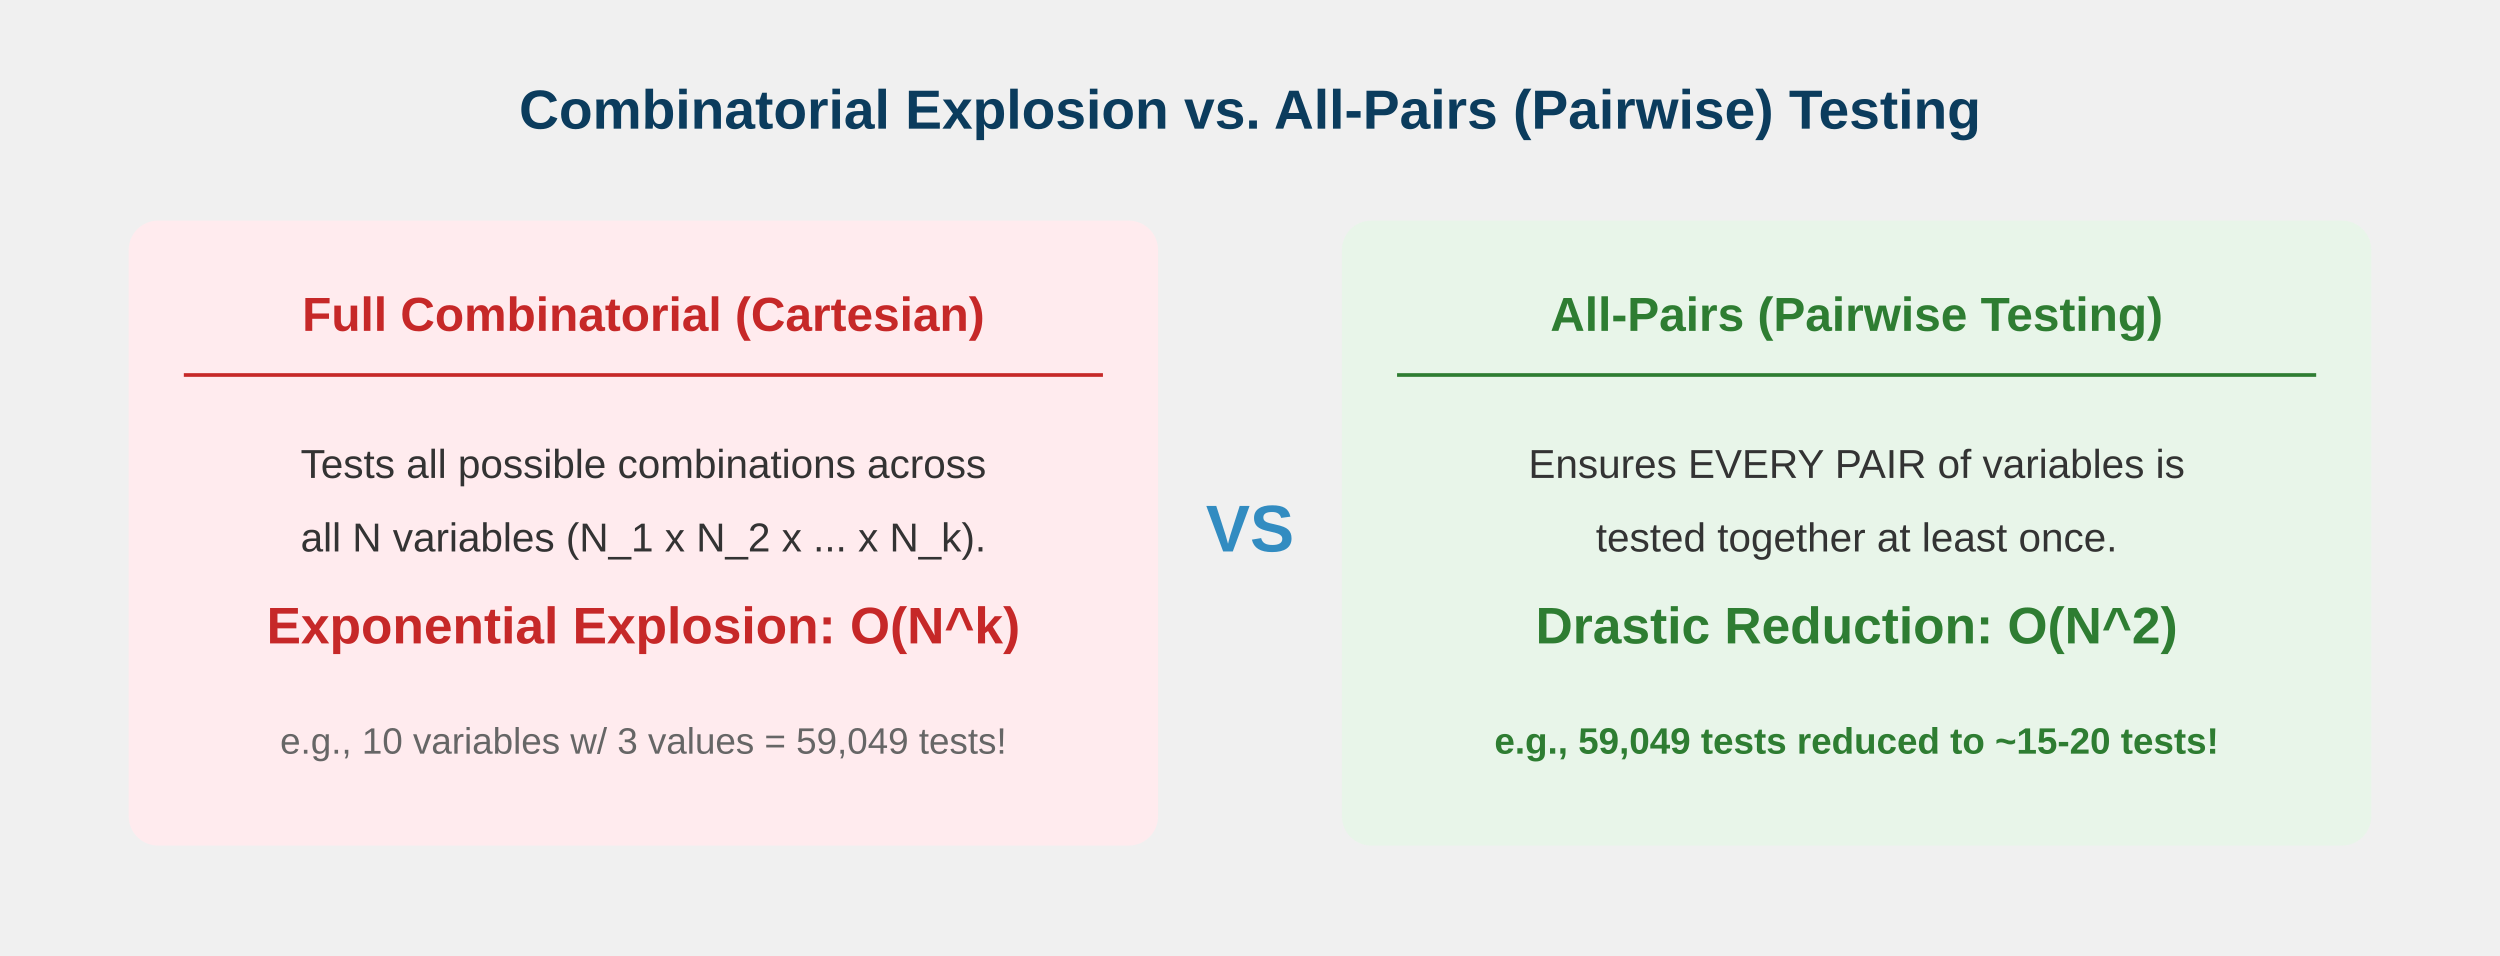
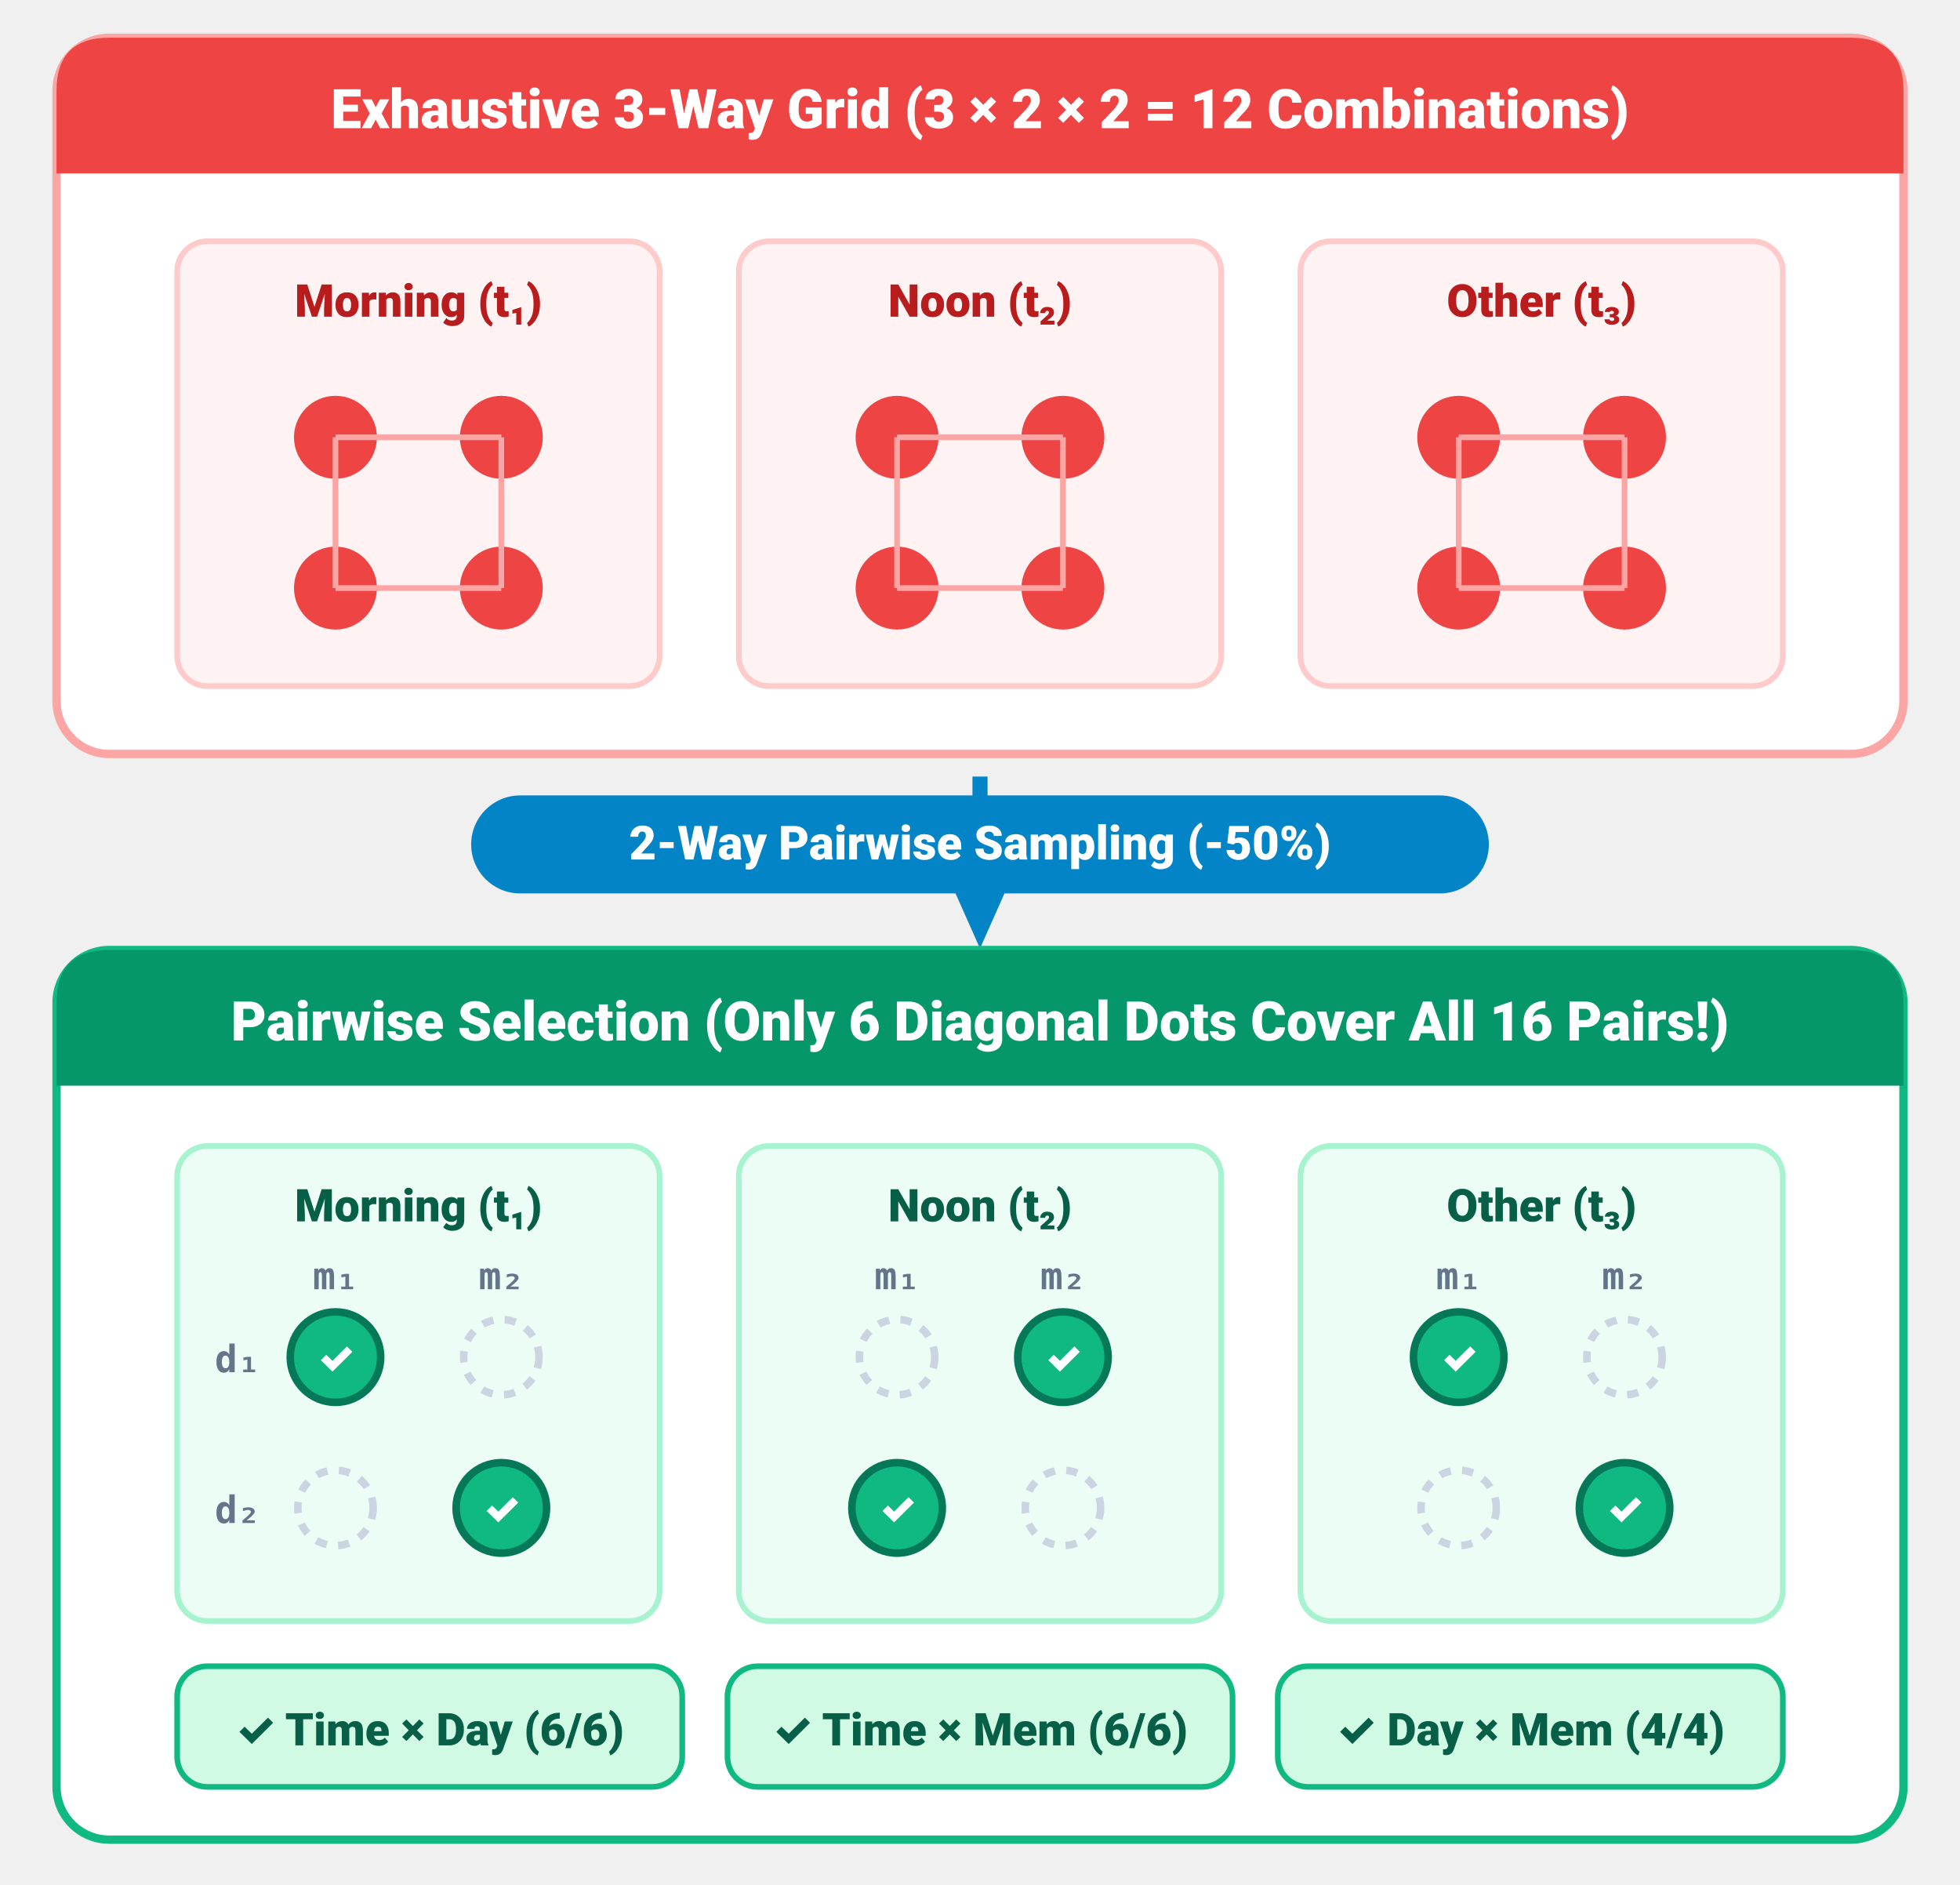
- <svg xmlns="http://www.w3.org/2000/svg" viewBox="0 0 680 260" width="680" height="260">
-   <rect x="10" y="10" width="660" height="240" rx="10" fill="none" stroke="none" stroke-width="0" />
-   <text x="340" y="35" fill="#0b3c5d" font-family="Arial" font-size="15" font-weight="bold" text-anchor="middle">Combinatorial Explosion vs. All-Pairs (Pairwise) Testing</text>
-   <g transform="translate(35, 60)">
-     <rect x="0" y="0" width="280" height="170" rx="8" fill="#ffebee" stroke="none" stroke-width="0" />
-     <text x="140" y="30" fill="#c62828" font-family="Arial" font-size="13" font-weight="bold" text-anchor="middle">Full Combinatorial (Cartesian)</text>
-     <line x1="15" y1="42" x2="265" y2="42" stroke="#c62828" stroke-width="1" />
-     <text x="140" y="70" fill="#333333" font-family="Arial" font-size="11" text-anchor="middle">Tests all possible combinations across</text>
-     <text x="140" y="90" fill="#333333" font-family="Arial" font-size="11" text-anchor="middle">all N variables (N_1 x N_2 x ... x N_k).</text>
-     <text x="140" y="115" fill="#c62828" font-family="Arial" font-size="14" font-weight="bold" text-anchor="middle">Exponential Explosion: O(N^k)</text>
-     <text x="140" y="145" fill="#666666" font-family="Arial" font-size="10" text-anchor="middle">e.g., 10 variables w/ 3 values = 59,049 tests!</text>
+ <svg xmlns="http://www.w3.org/2000/svg" viewBox="0 0 520 500" width="100%" height="100%">
+   <defs>
+     <style>
+       .font-sans { font-family: -apple-system, BlinkMacSystemFont, "Segoe UI", Roboto, "Helvetica Neue", Arial, sans-serif; }
+       .font-mono { font-family: "Fira Code", "Consolas", monospace; }
+     </style>
+     <marker id="arr-down" viewBox="0 0 10 10" refX="5" refY="5" markerWidth="6" markerHeight="6" orient="auto">
+       <path d="M 0 1 L 9 5 L 0 9 z" fill="#0284c7" />
+     </marker>
+   </defs>
+   <g transform="translate(15, 10)">
+     <rect width="490" height="190" rx="14" fill="#ffffff" stroke="#fca5a5" stroke-width="2.2" />
+     <path d="M 0 14 Q 0 0 14 0 L 476 0 Q 490 0 490 14 L 490 36 L 0 36 Z" fill="#ef4444" />
+     <text x="245" y="24" class="font-sans" font-size="14.5" font-weight="800" fill="#ffffff" text-anchor="middle">Exhaustive 3-Way Grid (3 × 2 × 2 = 12 Combinations)</text>
+     <g transform="translate(32, 54)">
+       <rect width="128" height="118" rx="8" fill="#fef2f2" stroke="#fecaca" stroke-width="1.5" />
+       <text x="64" y="20" class="font-sans" font-size="12" font-weight="800" fill="#b91c1c" text-anchor="middle">Morning (t₁)</text>
+       <circle cx="42" cy="52" r="11" fill="#ef4444" />
+       <circle cx="86" cy="52" r="11" fill="#ef4444" />
+       <circle cx="42" cy="92" r="11" fill="#ef4444" />
+       <circle cx="86" cy="92" r="11" fill="#ef4444" />
+       <line x1="42" y1="52" x2="86" y2="52" stroke="#fca5a5" stroke-width="1.5" />
+       <line x1="42" y1="92" x2="86" y2="92" stroke="#fca5a5" stroke-width="1.5" />
+       <line x1="42" y1="52" x2="42" y2="92" stroke="#fca5a5" stroke-width="1.5" />
+       <line x1="86" y1="52" x2="86" y2="92" stroke="#fca5a5" stroke-width="1.5" />
+     </g>
+     <g transform="translate(181, 54)">
+       <rect width="128" height="118" rx="8" fill="#fef2f2" stroke="#fecaca" stroke-width="1.5" />
+       <text x="64" y="20" class="font-sans" font-size="12" font-weight="800" fill="#b91c1c" text-anchor="middle">Noon (t₂)</text>
+       <circle cx="42" cy="52" r="11" fill="#ef4444" />
+       <circle cx="86" cy="52" r="11" fill="#ef4444" />
+       <circle cx="42" cy="92" r="11" fill="#ef4444" />
+       <circle cx="86" cy="92" r="11" fill="#ef4444" />
+       <line x1="42" y1="52" x2="86" y2="52" stroke="#fca5a5" stroke-width="1.5" />
+       <line x1="42" y1="92" x2="86" y2="92" stroke="#fca5a5" stroke-width="1.5" />
+       <line x1="42" y1="52" x2="42" y2="92" stroke="#fca5a5" stroke-width="1.5" />
+       <line x1="86" y1="52" x2="86" y2="92" stroke="#fca5a5" stroke-width="1.5" />
+     </g>
+     <g transform="translate(330, 54)">
+       <rect width="128" height="118" rx="8" fill="#fef2f2" stroke="#fecaca" stroke-width="1.5" />
+       <text x="64" y="20" class="font-sans" font-size="12" font-weight="800" fill="#b91c1c" text-anchor="middle">Other (t₃)</text>
+       <circle cx="42" cy="52" r="11" fill="#ef4444" />
+       <circle cx="86" cy="52" r="11" fill="#ef4444" />
+       <circle cx="42" cy="92" r="11" fill="#ef4444" />
+       <circle cx="86" cy="92" r="11" fill="#ef4444" />
+       <line x1="42" y1="52" x2="86" y2="52" stroke="#fca5a5" stroke-width="1.5" />
+       <line x1="42" y1="92" x2="86" y2="92" stroke="#fca5a5" stroke-width="1.5" />
+       <line x1="42" y1="52" x2="42" y2="92" stroke="#fca5a5" stroke-width="1.5" />
+       <line x1="86" y1="52" x2="86" y2="92" stroke="#fca5a5" stroke-width="1.5" />
+     </g>
  </g>
-   <text x="340" y="150" fill="#328cc1" font-family="Arial" font-size="18" font-weight="bold" text-anchor="middle">VS</text>
-   <g transform="translate(365, 60)">
-     <rect x="0" y="0" width="280" height="170" rx="8" fill="#e8f5e9" stroke="none" stroke-width="0" />
-     <text x="140" y="30" fill="#2e7d32" font-family="Arial" font-size="13" font-weight="bold" text-anchor="middle">All-Pairs (Pairwise Testing)</text>
-     <line x1="15" y1="42" x2="265" y2="42" stroke="#2e7d32" stroke-width="1" />
-     <text x="140" y="70" fill="#333333" font-family="Arial" font-size="11" text-anchor="middle">Ensures EVERY PAIR of variables is</text>
-     <text x="140" y="90" fill="#333333" font-family="Arial" font-size="11" text-anchor="middle">tested together at least once.</text>
-     <text x="140" y="115" fill="#2e7d32" font-family="Arial" font-size="14" font-weight="bold" text-anchor="middle">Drastic Reduction: O(N^2)</text>
-     <text x="140" y="145" fill="#2e7d32" font-family="Arial" font-size="10" font-weight="bold" text-anchor="middle">e.g., 59,049 tests reduced to ~15-20 tests!</text>
+   <g transform="translate(260, 206)">
+     <line x1="0" y1="0" x2="0" y2="36" stroke="#0284c7" stroke-width="4" marker-end="url(#arr-down)" />
+     <rect x="-135" y="5" width="270" height="26" rx="13" fill="#0284c7" />
+     <text x="0" y="22" class="font-sans" font-size="12.5" font-weight="800" fill="#ffffff" text-anchor="middle">2-Way Pairwise Sampling (-50%)</text>
+   </g>
+   <g transform="translate(15, 252)">
+     <rect width="490" height="236" rx="14" fill="#ffffff" stroke="#10b981" stroke-width="2.2" />
+     <path d="M 0 14 Q 0 0 14 0 L 476 0 Q 490 0 490 14 L 490 36 L 0 36 Z" fill="#059669" />
+     <text x="245" y="24" class="font-sans" font-size="14.5" font-weight="800" fill="#ffffff" text-anchor="middle">Pairwise Selection (Only 6 Diagonal Dots Cover All 16 Pairs!)</text>
+     <g transform="translate(32, 52)">
+       <rect width="128" height="126" rx="8" fill="#ecfdf5" stroke="#a7f3d0" stroke-width="1.5" />
+       <text x="64" y="20" class="font-sans" font-size="12" font-weight="800" fill="#065f46" text-anchor="middle">Morning (t₁)</text>
+       <text x="42" y="38" class="font-mono" font-size="10" font-weight="700" fill="#64748b" text-anchor="middle">m₁</text>
+       <text x="86" y="38" class="font-mono" font-size="10" font-weight="700" fill="#64748b" text-anchor="middle">m₂</text>
+       <text x="16" y="60" class="font-mono" font-size="10" font-weight="700" fill="#64748b" text-anchor="middle">d₁</text>
+       <text x="16" y="100" class="font-mono" font-size="10" font-weight="700" fill="#64748b" text-anchor="middle">d₂</text>
+       <circle cx="42" cy="56" r="12" fill="#10b981" stroke="#047857" stroke-width="2" />
+       <text x="42" y="60" class="font-sans" font-size="11" font-weight="900" fill="#ffffff" text-anchor="middle">✓</text>
+       <circle cx="86" cy="56" r="10" fill="none" stroke="#cbd5e1" stroke-width="2" stroke-dasharray="3 3" />
+       <circle cx="42" cy="96" r="10" fill="none" stroke="#cbd5e1" stroke-width="2" stroke-dasharray="3 3" />
+       <circle cx="86" cy="96" r="12" fill="#10b981" stroke="#047857" stroke-width="2" />
+       <text x="86" y="100" class="font-sans" font-size="11" font-weight="900" fill="#ffffff" text-anchor="middle">✓</text>
+     </g>
+     <g transform="translate(181, 52)">
+       <rect width="128" height="126" rx="8" fill="#ecfdf5" stroke="#a7f3d0" stroke-width="1.5" />
+       <text x="64" y="20" class="font-sans" font-size="12" font-weight="800" fill="#065f46" text-anchor="middle">Noon (t₂)</text>
+       <text x="42" y="38" class="font-mono" font-size="10" font-weight="700" fill="#64748b" text-anchor="middle">m₁</text>
+       <text x="86" y="38" class="font-mono" font-size="10" font-weight="700" fill="#64748b" text-anchor="middle">m₂</text>
+       <circle cx="42" cy="56" r="10" fill="none" stroke="#cbd5e1" stroke-width="2" stroke-dasharray="3 3" />
+       <circle cx="86" cy="56" r="12" fill="#10b981" stroke="#047857" stroke-width="2" />
+       <text x="86" y="60" class="font-sans" font-size="11" font-weight="900" fill="#ffffff" text-anchor="middle">✓</text>
+       <circle cx="42" cy="96" r="12" fill="#10b981" stroke="#047857" stroke-width="2" />
+       <text x="42" y="100" class="font-sans" font-size="11" font-weight="900" fill="#ffffff" text-anchor="middle">✓</text>
+       <circle cx="86" cy="96" r="10" fill="none" stroke="#cbd5e1" stroke-width="2" stroke-dasharray="3 3" />
+     </g>
+     <g transform="translate(330, 52)">
+       <rect width="128" height="126" rx="8" fill="#ecfdf5" stroke="#a7f3d0" stroke-width="1.5" />
+       <text x="64" y="20" class="font-sans" font-size="12" font-weight="800" fill="#065f46" text-anchor="middle">Other (t₃)</text>
+       <text x="42" y="38" class="font-mono" font-size="10" font-weight="700" fill="#64748b" text-anchor="middle">m₁</text>
+       <text x="86" y="38" class="font-mono" font-size="10" font-weight="700" fill="#64748b" text-anchor="middle">m₂</text>
+       <circle cx="42" cy="56" r="12" fill="#10b981" stroke="#047857" stroke-width="2" />
+       <text x="42" y="60" class="font-sans" font-size="11" font-weight="900" fill="#ffffff" text-anchor="middle">✓</text>
+       <circle cx="86" cy="56" r="10" fill="none" stroke="#cbd5e1" stroke-width="2" stroke-dasharray="3 3" />
+       <circle cx="42" cy="96" r="10" fill="none" stroke="#cbd5e1" stroke-width="2" stroke-dasharray="3 3" />
+       <circle cx="86" cy="96" r="12" fill="#10b981" stroke="#047857" stroke-width="2" />
+       <text x="86" y="100" class="font-sans" font-size="11" font-weight="900" fill="#ffffff" text-anchor="middle">✓</text>
+     </g>
+     <g transform="translate(32, 190)">
+       <rect width="134" height="32" rx="8" fill="#d1fae5" stroke="#10b981" stroke-width="1.5" />
+       <text x="67" y="21" class="font-sans" font-size="12" font-weight="800" fill="#065f46" text-anchor="middle">✓ Time × Day (6/6)</text>
+     </g>
+     <g transform="translate(178, 190)">
+       <rect width="134" height="32" rx="8" fill="#d1fae5" stroke="#10b981" stroke-width="1.5" />
+       <text x="67" y="21" class="font-sans" font-size="12" font-weight="800" fill="#065f46" text-anchor="middle">✓ Time × Mem (6/6)</text>
+     </g>
+     <g transform="translate(324, 190)">
+       <rect width="134" height="32" rx="8" fill="#d1fae5" stroke="#10b981" stroke-width="1.5" />
+       <text x="67" y="21" class="font-sans" font-size="12" font-weight="800" fill="#065f46" text-anchor="middle">✓ Day × Mem (4/4)</text>
+     </g>
  </g>
</svg>
